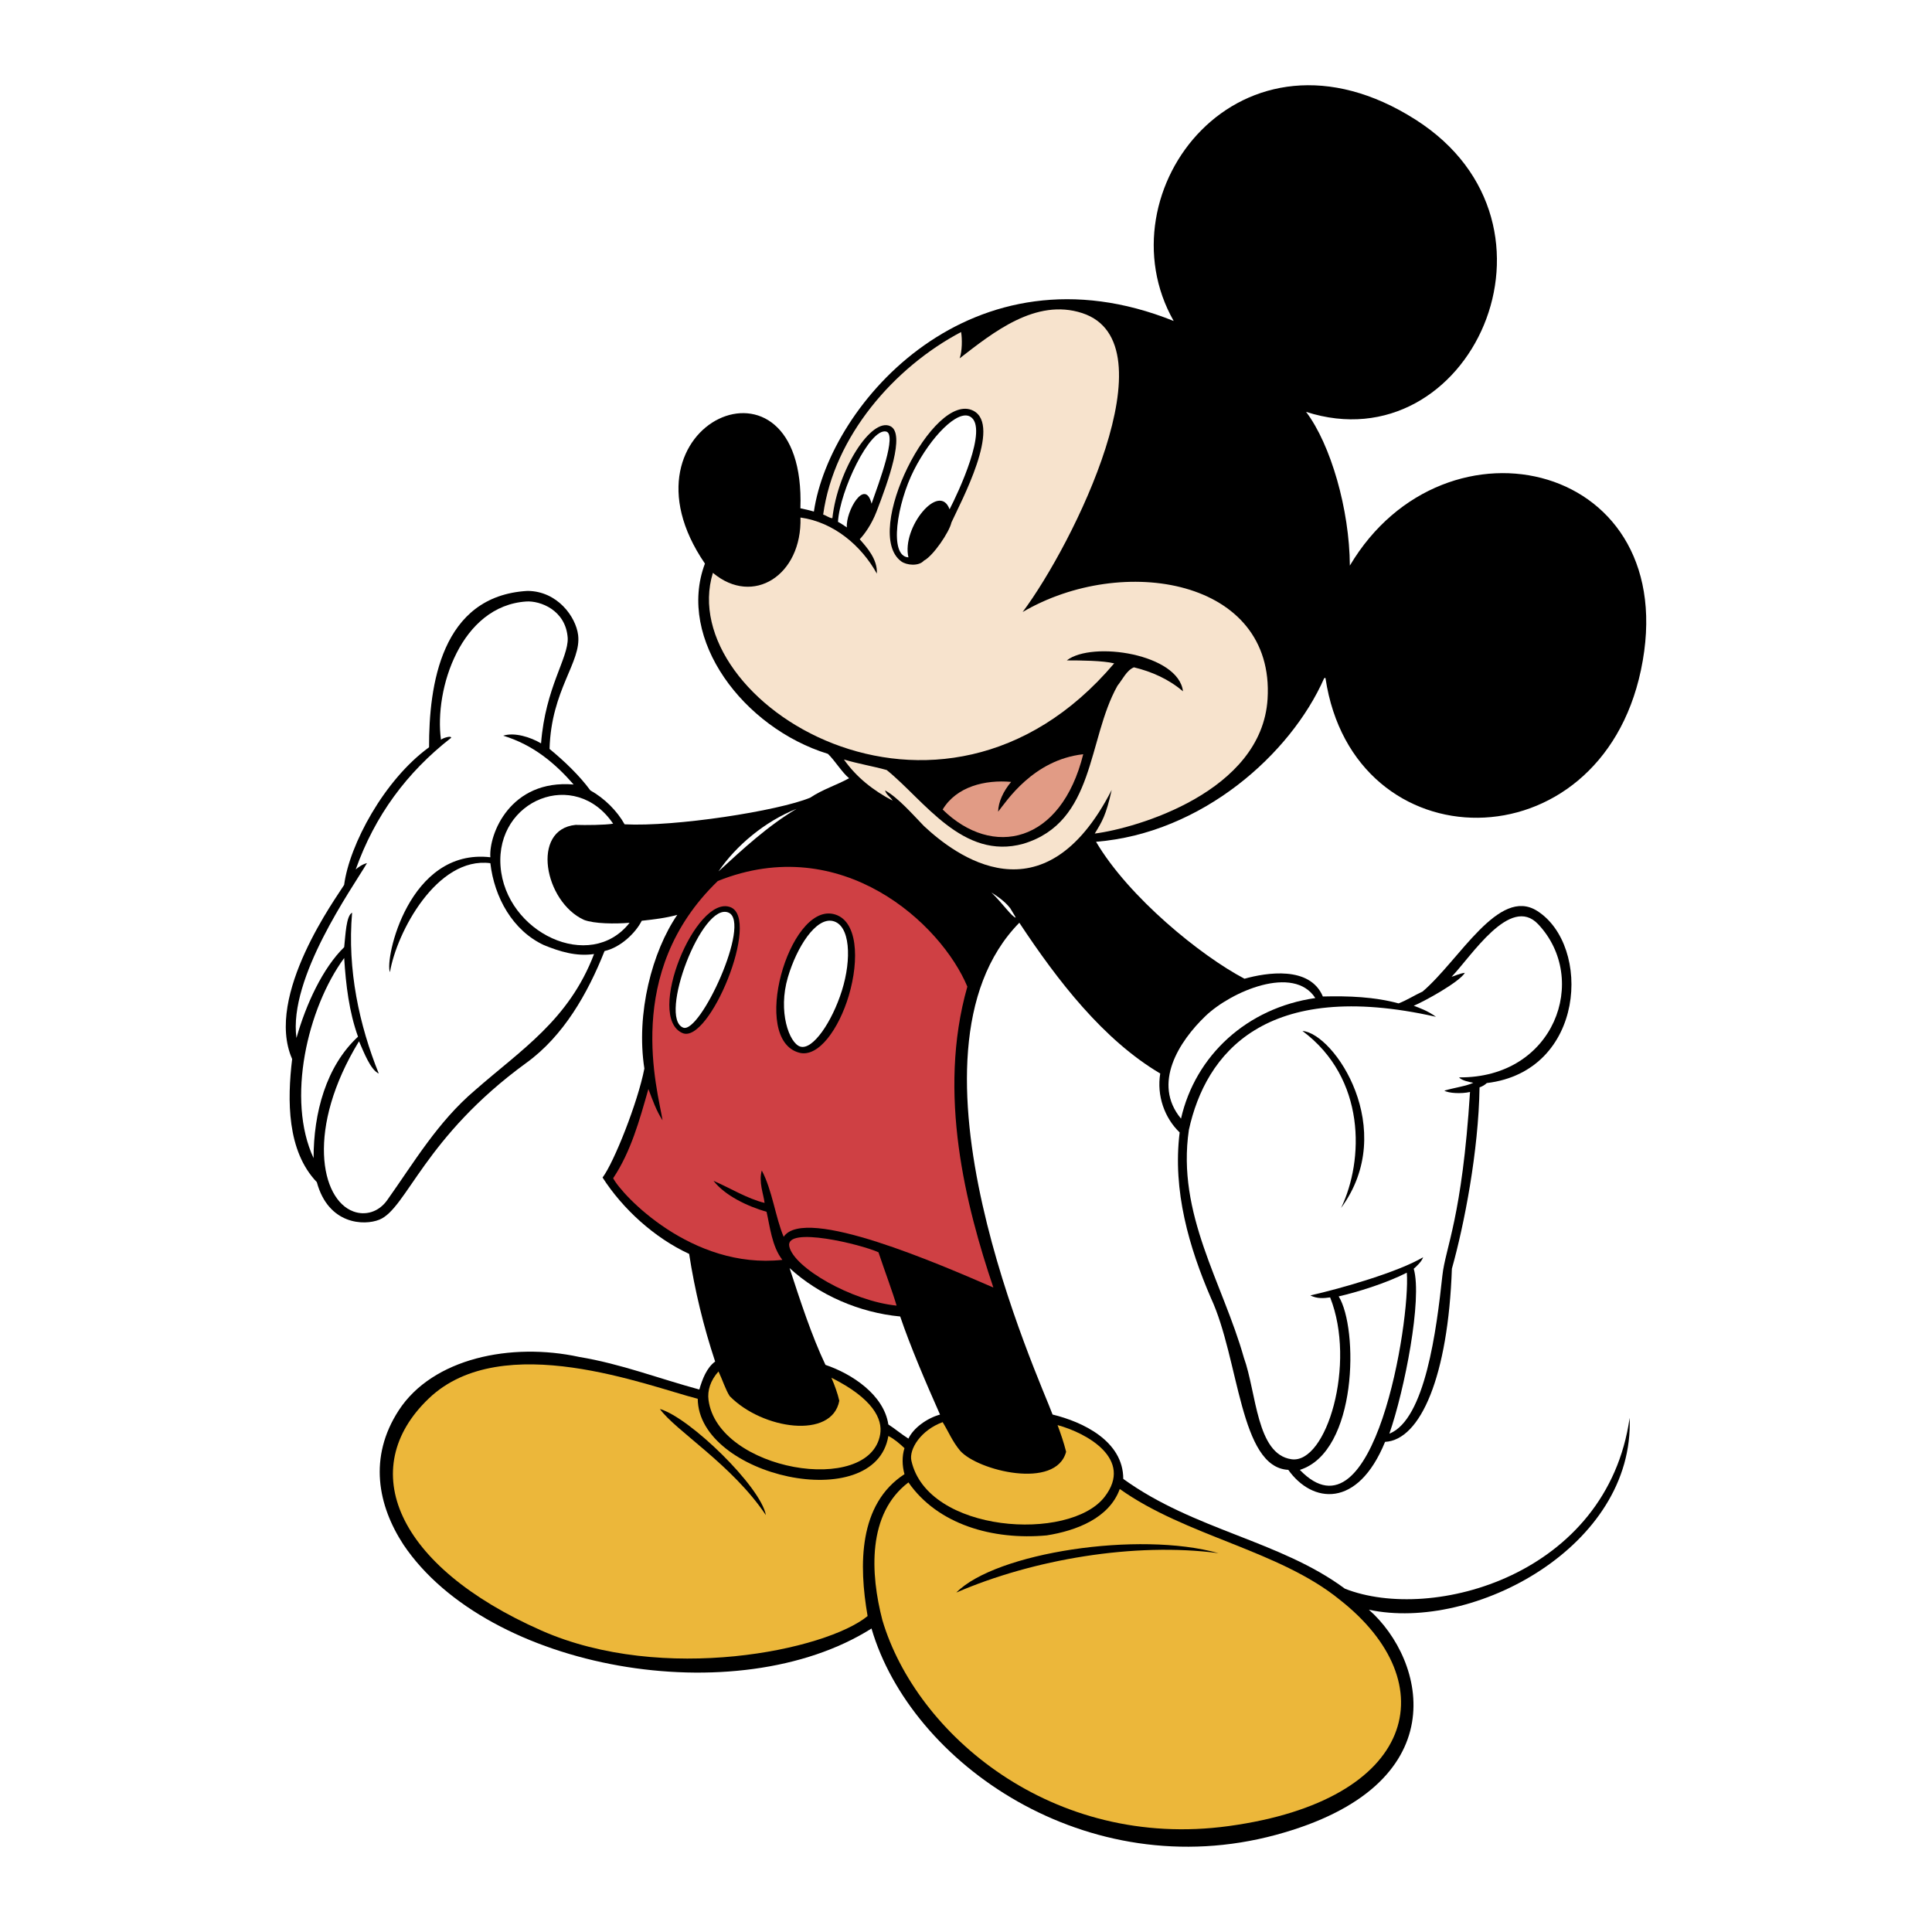
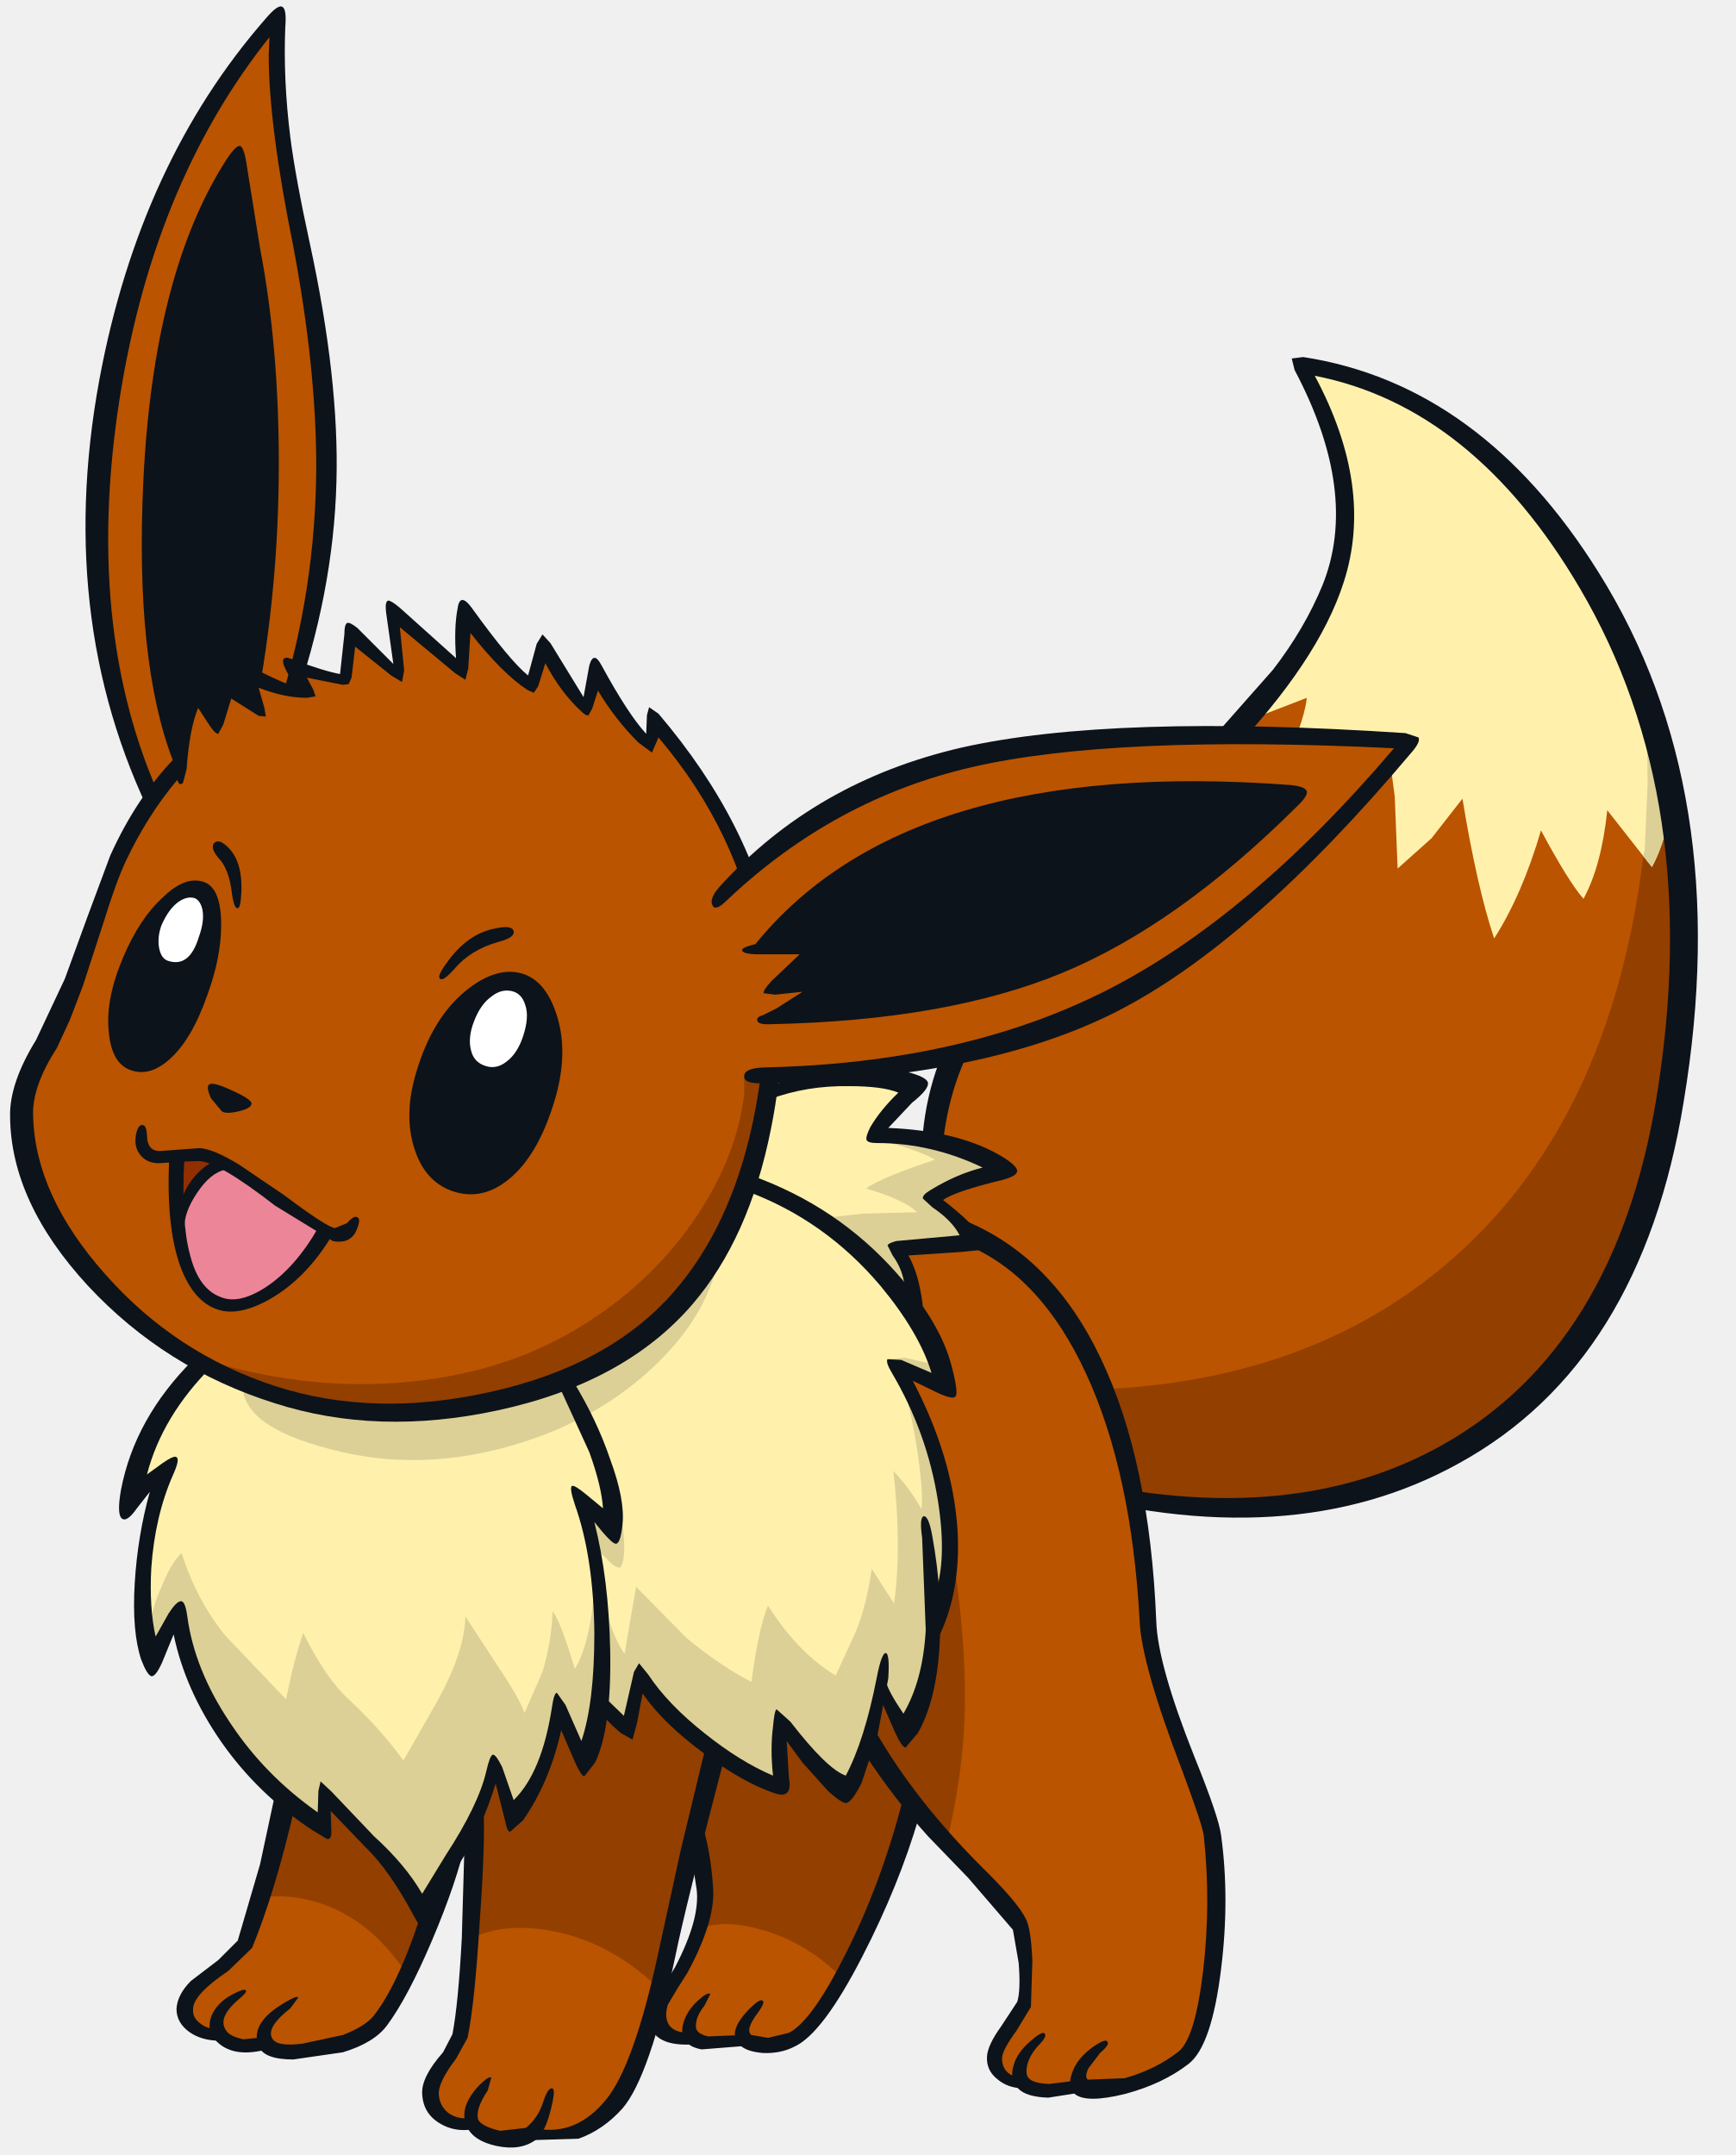
- <svg xmlns="http://www.w3.org/2000/svg" width="2500" height="2500" viewBox="0 0 192.756 192.756">
-   <g fill-rule="evenodd" clip-rule="evenodd">
-     <path fill="#fff" d="M0 0h192.756v192.756H0V0z" />
-     <path d="M141.24 11.943c16.451 10.487 5.357 34.404-10.932 29.149 2.451 3.24 4.334 9.721 4.367 15.338 9.514-16.028 33.43-10.297 29.039 10.439-4.148 19.594-28.689 19.393-31.469.792-.033-.098-.064.033-.131 0-3.328 7.565-12.174 15.469-22.762 16.323 3.264 5.54 10.461 11.38 14.812 13.664 2.168-.608 6.52-1.314 7.818 1.772 2.561-.065 5.156.032 7.553.689.854-.327 1.576-.805 2.398-1.183 3.693-3.146 7.582-10.479 11.428-8.046 5.438 3.44 4.842 15.997-5.023 17.177a1.914 1.914 0 0 1-.723.427c-.1 6.405-1.533 13.724-2.76 18.097-.375 10.696-3.115 17.09-6.666 17.275-2.742 6.7-7.275 6.142-9.656 2.792-4.861-.246-4.873-11.019-7.719-17.144-2.168-5.025-3.842-10.707-3.119-16.52-1.512-1.446-2.301-3.68-1.938-5.88-5.684-3.366-10.215-9.229-14.059-15.042-12.928 13.17 2.037 45.553 3.318 49.067 2.988.723 7.053 2.627 7.053 6.421 7.061 5.107 15.641 6.158 22.111 10.953 8.703 3.433 26.176-1.346 28.41-17.046.5 12.817-15.561 21.382-26.012 19.147 5.67 5.003 8.883 17.558-9.295 22.465-18.846 5.088-36.401-7.127-40.332-20.592-13.422 8.473-38.273 4.182-46.704-8.375-2.529-3.876-3.524-8.693-.459-13.4 3.382-5.192 11.199-6.799 17.998-5.32 4.171.689 7.981 2.167 11.987 3.251.296-1.019.723-2.167 1.577-2.791a66.327 66.327 0 0 1-2.595-10.74c-3.481-1.609-6.634-4.5-8.637-7.619 1.138-1.511 3.514-7.488 4.171-10.871-.854-5.518.788-11.692 3.284-15.338-1.128.317-2.364.46-3.547.591-.602 1.205-2.102 2.66-3.711 3.021-1.676 4.236-4.105 8.49-7.817 11.167-10.187 7.417-11.922 14.533-14.648 15.633-1.511.616-5.09.509-6.24-3.743-2.989-3.121-2.956-8.179-2.463-12.284-2.792-6.355 4.499-16.225 5.188-17.374.526-4.007 3.991-10.477 8.473-13.729-.016-6.108 1.167-15.107 9.821-15.601 2.98.017 4.82 2.575 5.05 4.398.341 2.719-2.685 5.455-2.85 11.367 1.478 1.216 2.989 2.661 4.072 4.139 1.413.788 2.677 2.053 3.417 3.383 5.008.263 15.321-1.33 18.523-2.66 1.215-.821 2.627-1.248 3.876-1.938-.679-.537-1.446-1.796-2.113-2.431-8.414-2.589-15.117-11.424-12.273-18.983-9.601-14.017 10.122-22.64 9.525-5.518.459.098.919.197 1.346.328 1.584-10.8 15.79-27.096 35.898-19.016-7.34-12.914 6.703-31.198 24.14-20.081zM78.777 126.518c1.051 3.219 2.2 6.755 3.58 9.656 2.628.886 5.824 2.978 6.273 5.944.624.394 1.313.985 2.004 1.412.492-1.051 1.839-2.036 3.152-2.397-1.413-3.186-2.978-6.843-3.974-9.787-4.083-.383-8.128-2.152-11.035-4.828z" />
-     <path d="M102.029 61.061c9.969-5.846 25.176-3.317 24.438 8.671-.574 9.278-13.105 12.907-17.244 13.433.723-1.183 1.121-1.791 1.691-4.352-6.814 13.318-15.683 6.454-18.737 3.596-1.084-1.116-2.595-2.857-3.875-3.547.131.46.525.624.755 1.019-1.938-1.019-3.596-2.315-4.86-4.106 1.412.427 2.857.657 4.269 1.051 3.745 3.021 7.586 9.032 13.63 7.357 7.193-2.168 6.371-10.379 9.393-15.765.525-.657.92-1.543 1.643-1.839 1.773.426 3.482 1.182 4.895 2.397-.428-3.728-9.049-5.058-11.594-3.088 1.396 0 3.596.018 4.729.296-17.456 20.592-43.977 3.76-40.035-9.032 4.006 3.367 8.9.247 8.736-5.518 3.317.459 6.076 2.803 7.619 5.594.088-1.434-1.018-2.638-1.708-3.426.474-.498 1.186-1.48 1.679-2.762 1.15-2.985 2.893-7.772 1.386-8.515-1.889-.931-5.261 4.325-5.792 9.174-.296 0-.591-.263-.919-.361 1.084-7.85 7.127-14.714 13.761-18.212.115.673.115 1.921-.148 2.628 3.316-2.562 7.591-6.034 12.234-4.516 9.06 2.964-.887 23.058-5.946 29.823z" fill="#f7e3cd" />
-     <path d="M97.094 40.972c2.898 1.456-1.239 9.12-2.168 11.152-.205.955-1.817 3.333-2.749 3.813-.514.581-1.728.464-2.261.072-3.941-2.902 3.228-17.019 7.178-15.037z" />
-     <path d="M94.739 50.814c-1.007-2.781-4.806 1.807-4.104 4.795-1.983-.109-1.144-5.378.554-8.717 1.677-3.3 4.354-6.072 5.62-5.318 1.845 1.1-1.216 7.598-2.07 9.24zM86.956 50.256c-.646-2.627-2.595.766-2.464 2.365-.295-.197-.646-.438-.887-.558.187-3.109 3.173-9.358 4.795-9.01 1.12.239-.69 5.068-1.444 7.203zM52.502 60.012c1.375-.093 3.95.84 4.139 3.645.074 2.011-2.223 4.915-2.66 10.509-1.051-.624-2.65-1.127-3.777-.767 3.021.92 5.189 2.77 7.028 4.872-6.338-.536-8.474 4.971-8.309 7.258-8.156-.941-10.565 10.203-10.018 11.463.658-3.941 4.675-11.562 10.018-10.872.394 3.416 2.233 6.733 5.354 8.178 1.543.625 3.186 1.15 4.992.888-2.518 6.591-7.291 9.558-11.889 13.597-3.711 3.152-6.076 7.193-8.736 10.937-.863 1.232-2.209 1.58-3.384 1.149-3.284-1.204-4.729-8.319.559-16.98.492 1.118 1.149 2.848 1.97 3.22-1.938-4.828-3.153-10.335-2.66-16.049-.591.295-.657 2.223-.789 3.437-2.124 2.069-3.81 5.683-4.762 9.065-.821-6 5.561-14.943 7.039-17.451-.482.121-.898.438-1.128.635 1.905-5.353 5.091-9.688 9.525-13.137 0-.263-.92.065-1.018.197-.689-5.081 1.992-13.356 8.506-13.794z" fill="#fff" />
-     <path d="M108.074 75.25c-2.217 8.917-9.049 10.395-14.025 5.518 1.38-2.299 4.238-2.989 6.832-2.758-.771.919-1.281 2.003-1.297 2.972.82-1.019 3.48-5.174 8.49-5.732z" fill="#e19b85" />
-     <path d="M61.173 82.18c-.812.136-2.755.153-3.745.119-4.483.447-3.116 7.661.826 9.474 1.019.396 3.108.414 4.561.293-3.941 5.014-12.384.978-12.877-5.646-.493-6.624 7.437-9.846 11.235-4.24zM71.684 86.941c1.741-2.562 4.63-4.992 7.783-6.24-2.824 1.676-5.321 3.974-7.783 6.24z" fill="#fff" />
-     <path d="M96.513 98.437c-3.038 10.658-.131 21.939 2.595 30.02-5.173-2.234-18.819-8.228-20.921-5.059-.821-1.938-1.133-4.647-2.184-6.618-.329 1.167.18 2.349.279 3.235-1.741-.427-3.416-1.479-5.09-2.2 1.133 1.461 3.35 2.528 5.288 3.087.328 1.412.525 3.448 1.576 4.795-9.048.985-16.011-6.47-16.881-8.145 1.773-2.66 2.627-5.78 3.515-8.9.426 1.116.788 2.167 1.412 3.12-.476-3.038-3.974-14.741 5.518-23.877 12.38-4.96 22.297 4.302 24.893 10.542z" fill="#cf4044" />
-     <path d="M100.791 90.617c.113.207.436.692.553.94-.395-.072-1.322-1.445-2.434-2.514.621.392 1.36.897 1.881 1.574z" fill="#fff" />
-     <path d="M68.087 103.067c-3.724-1.625 1.345-13.845 4.778-12.562 3.071 1.148-2.115 13.724-4.778 12.562z" />
-     <path d="M68.161 102.526c-2.518-.993 1.892-12.632 4.532-11.471 2.29 1.007-2.842 12.137-4.532 11.471z" fill="#fff" />
-     <path d="M84.684 99.333c-.983 3.301-3.018 6.205-4.938 5.697-4.928-1.305-1.041-14.795 3.375-13.844 2.477.535 2.629 4.571 1.563 8.147z" />
-     <path d="M153.459 92.205c5.158 5.46 1.658 15.373-7.891 15.285.264.316 1.043.471 1.424.536-.607.316-2.004.518-2.889.788.43.264 1.707.329 2.561.132-.799 12.602-2.453 15.502-2.758 18.326-.582 5.376-1.709 14.354-5.289 15.766 1.512-4.336 3.307-13.433 2.432-16.455.262-.229.787-.7.939-1.149-2.484 1.478-8.154 3.109-11.254 3.81.68.351 1.369.285 1.973.197 2.627 6.602-.352 16.641-3.855 16.148-3.502-.493-3.48-6.623-4.752-10.138-2.102-7.455-6.732-14.319-5.484-22.729 1.666-7.597 7.588-15.129 24.654-11.275-.832-.603-1.652-.887-2.221-1.105.984-.395 4.553-2.354 5.102-3.284-.592.076-1.029.328-1.326.395 1.97-2.037 5.847-8.196 8.634-5.248zM84 98.824c-.979 3.12-2.92 6.001-4.172 5.59-1.093-.357-2.229-3.493-1.222-6.907.901-3.057 2.799-5.973 4.457-5.622 1.782.376 1.917 3.819.937 6.939zM35.72 103.43c-3.196 2.955-4.434 7.619-4.434 12.118-2.726-5.846-.625-14.943 3.054-19.969.165 2.693.493 5.387 1.38 7.851z" fill="#fff" />
-     <path d="M131.229 99.575c-6.832.985-11.967 5.736-13.4 12.031-2.9-3.502-.186-7.719 2.441-10.235 2.572-2.465 8.802-5.145 10.959-1.796z" fill="#fff" />
-     <path d="M133.801 120.518c2.289-4.772 2.496-12.929-3.854-17.658 3.174.241 9.612 9.82 3.854 17.658z" />
-     <path d="M87.645 124.941c.591 1.772 1.478 4.149 1.806 5.32-4.448-.443-10.283-3.791-10.707-5.923-.403-2.031 7.193-.186 8.901.603z" fill="#cf4044" />
-     <path d="M129.684 146.65c5.77-1.817 5.857-14.111 3.877-17.309 1.773-.404 4.662-1.28 6.797-2.364.372 4.806-3.274 27.359-10.674 19.673z" fill="#fff" />
-     <path d="M69.614 139.556c.058 7.749 17.7 11.693 19.017 3.712.591.295 1.116.756 1.609 1.216-.263.82-.23 1.773 0 2.594-4.599 2.989-4.565 9.064-3.679 14.155-4.138 3.405-20.396 6.81-32.547 1.445-14.532-6.415-18.568-16.147-11.233-23.154 7.335-7.007 21.907-1.215 26.833.032z" fill="#ecb73a" />
-     <path d="M72.802 139.291c3.275 3.343 10.212 4.33 10.935.463-.165-.723-.46-1.544-.789-2.299 4.157 2.082 5.123 4.126 4.868 5.641-1.04 6.186-16.196 3.642-17.127-3.421-.122-.928.181-1.937.995-2.844.385.794.699 1.815 1.118 2.46z" fill="#ecb73a" />
-     <path d="M76.413 151.166c-3.366-5.032-9.041-8.44-10.575-10.592 2.996.871 10.074 7.768 10.575 10.592z" />
-     <path d="M95.79 144.737c1.75 1.993 9.566 3.925 10.576.106-.23-.919-.525-1.773-.854-2.66 2.898.78 7.615 3.384 4.695 7.159-3.488 4.517-17.676 3.613-19.278-3.611-.253-1.141.937-3.047 3.12-3.843.587.953.955 1.905 1.741 2.849z" fill="#ecb73a" />
-     <path d="M104.428 153.186c2.924-.46 6.24-1.707 7.291-4.631 6.578 4.692 15.867 6.119 21.906 11.017 10.705 8.37 7.717 20.051-11.035 22.615-17.621 2.41-31.179-9.185-34.55-20.527-1.216-4.663-1.522-10.63 2.595-13.761 2.922 4.204 8.406 5.78 13.793 5.287z" fill="#ecb73a" />
-     <path d="M121.572 154.96c-8.383-1.117-18.549.628-26.16 3.929 3.93-3.991 18.221-6.163 26.16-3.929z" />
+ <svg xmlns="http://www.w3.org/2000/svg" version="1.1" width="120px" height="149px" viewBox="-0.7 -0.15 120.45 149.0">
+   <g>
+     <path fill="#ba5400" d="M107.15 36.45 Q112.8 43.65 114.45 51.15 118.7 71.0 111.95 86.8 108.9 93.95 103.7 98.15 99.7 101.4 93.65 103.35 90.15 104.5 84.1 104.2 78.5 103.95 74.5 102.8 71.3 101.9 68.7 98.65 66.2 95.45 65.0 91.1 63.95 87.15 64.0 82.2 64.05 78.1 64.7 75.4 65.4 72.45 67.3 69.55 69.05 66.95 72.25 63.75 L77.5 58.2 81.85 53.55 87.3 47.8 Q90.7 43.75 91.5 41.0 92.5 37.55 92.65 35.3 92.8 32.7 92.0 30.4 L90.75 27.05 89.6 25.15 Q94.7 25.75 99.4 28.85 103.05 31.25 107.15 36.45" />
+     <path fill="#ba5400" d="M21.65 37.35 Q20.85 45.0 18.85 49.8 17.1 53.1 14.85 55.9 12.15 59.2 11.4 58.05 9.35 55.05 7.6 49.15 5.7 42.5 5.85 37.05 6.05 30.9 7.3 24.45 8.65 17.55 10.7 13.05 14.4 4.85 18.4 1.0 18.3 5.85 18.85 9.1 L21.25 22.1 Q22.45 29.1 21.65 37.35" />
+     <path fill="#0d131a" d="M16.65 48.55 Q16.4 50.45 14.35 52.25 12.35 54.05 11.9 52.8 10.8 49.75 10.05 44.35 9.35 38.95 9.55 35.45 10.55 18.15 15.7 10.95 L16.3 14.35 Q16.6 16.3 16.85 17.1 L17.7 23.3 Q18.2 28.75 18.05 32.05 L17.45 41.15 16.65 48.55" />
+     <path fill="#ba5400" d="M89.5 47.45 L90.55 47.15 Q90.8 47.25 90.55 48.15 89.85 51.1 88.45 53.55 91.7 52.45 94.85 50.4 96.05 49.65 96.2 50.8 96.85 55.95 96.7 59.0 98.75 57.25 100.4 54.7 L100.95 54.1 Q101.2 54.05 101.35 54.9 L102.1 59.35 Q102.65 62.2 103.1 63.5 104.35 61.45 105.7 56.95 L106.2 56.15 106.8 56.85 109.1 61.05 Q109.75 59.6 110.15 55.65 110.25 54.8 110.45 54.7 L111.2 55.25 113.75 58.85 Q114.1 58.15 114.25 56.45 L114.3 53.6 Q114.25 52.9 114.9 54.5 115.45 55.95 115.3 56.85 115.15 58.4 114.6 59.35 L113.9 60.3 113.0 59.35 111.2 57.05 Q110.8 60.05 110.1 61.6 L109.4 62.65 Q109.2 62.7 108.6 62.05 107.85 61.2 106.45 58.75 105.25 62.6 104.0 64.7 103.2 66.1 102.8 65.9 102.4 65.7 102.0 64.05 L100.45 56.8 Q99.3 58.35 97.05 59.95 96.2 60.55 95.95 60.4 95.7 60.25 95.7 59.25 95.7 56.2 95.15 51.5 L90.9 53.8 87.8 55.05 Q86.95 55.25 86.8 55.05 86.65 54.8 87.0 54.0 L89.35 48.75 Q86.25 50.75 84.65 51.05 L85.25 50.05 Q86.0 49.0 86.25 48.9 L89.5 47.45" />
+     <path fill="#fff1ac" d="M87.15 49.1 L85.9 49.4 Q88.05 47.2 89.7 44.45 91.45 41.6 92.0 39.25 93.2 34.05 91.65 29.75 90.3 26.0 89.5 24.9 91.55 24.9 94.75 26.25 98.2 27.7 101.15 30.1 107.0 34.75 110.65 41.85 113.45 47.4 115.35 55.35 114.9 58.05 113.95 59.75 L110.85 55.8 Q110.45 59.65 109.2 61.95 108.15 60.75 106.25 57.2 104.95 61.65 103.0 64.7 101.8 61.1 100.8 55.0 L98.65 57.75 96.3 59.85 96.1 54.85 95.55 50.7 91.3 53.0 87.45 54.65 88.9 51.55 Q89.85 49.35 90.0 48.0 L87.15 49.1" />
+     <path fill="#933f00" d="M115.2 56.1 Q117.1 68.7 114.65 78.7 112.1 89.25 107.1 95.1 100.6 102.7 89.15 104.05 L78.85 103.75 Q74.05 103.0 71.8 101.8 70.9 101.35 69.45 98.55 L68.2 95.85 Q87.7 97.35 99.5 87.45 111.05 77.8 113.35 59.0 L113.95 59.75 Q114.7 58.4 115.2 56.1" />
+     <path fill="#dcd096" d="M115.2 56.1 Q114.7 58.4 113.95 59.75 L113.35 59.0 113.45 58.5 113.65 54.0 113.6 49.1 114.45 51.85 115.2 56.05 115.2 56.1" />
+     <path fill="#0d131a" d="M89.15 25.25 L88.95 24.45 89.75 24.35 Q102.1 26.25 110.25 39.3 119.75 54.45 116.15 76.05 113.2 94.15 100.6 101.1 88.85 107.65 72.1 102.9 70.55 102.45 70.65 101.95 L72.25 101.85 Q88.45 106.05 99.5 99.8 111.4 93.05 114.25 75.85 117.65 55.2 108.95 40.4 101.55 27.8 90.55 25.65 94.7 33.4 92.55 40.0 90.8 45.45 84.55 52.0 L76.95 59.8 Q70.35 66.7 68.05 69.95 65.3 73.85 64.75 78.85 64.2 83.9 66.05 89.1 66.65 90.8 66.2 90.9 65.75 91.05 65.0 89.1 62.85 83.45 63.35 78.2 63.85 73.1 66.75 69.0 69.05 65.75 75.3 59.2 L83.1 51.2 87.65 46.05 Q89.85 43.2 91.1 40.15 93.65 33.75 89.15 25.25" />
+     <path fill="#0d131a" d="M17.75 0.85 Q18.6 -0.15 18.9 0.05 19.2 0.2 19.1 1.45 18.95 5.1 19.45 9.1 19.8 11.85 20.8 16.45 22.85 25.9 22.65 33.0 22.45 40.75 19.6 48.8 19.15 50.1 18.7 50.0 18.3 49.85 18.7 48.5 21.2 40.55 21.25 32.0 21.25 25.1 19.65 16.65 17.95 8.25 17.95 3.4 L18.0 2.15 Q9.7 12.55 7.45 28.25 5.1 44.85 11.35 56.85 11.9 57.9 11.4 58.2 10.95 58.45 10.4 57.4 3.0 43.25 6.2 25.9 9.0 10.85 17.75 0.85" />
+     <path fill="#0d131a" d="M14.95 10.75 Q15.65 9.65 15.95 9.7 16.25 9.75 16.45 11.2 L17.35 16.8 Q18.65 23.6 18.65 31.7 18.65 40.5 17.05 48.75 L16.3 48.95 15.95 48.7 Q17.55 40.75 17.55 32.0 17.6 23.8 16.25 17.0 L15.45 12.0 Q11.1 18.8 10.4 32.7 9.75 45.45 12.25 51.75 12.45 52.25 12.0 52.6 11.55 52.95 11.3 52.35 8.65 45.45 9.25 32.9 9.95 18.6 14.95 10.75" />
+     <path fill="#fff1ac" d="M16.35 91.4 Q22.4 87.4 33.6 82.85 L51.45 76.15 Q57.0 73.2 62.8 74.85 L61.6 76.25 Q60.65 77.5 60.25 78.5 62.4 78.25 65.45 79.2 68.0 80.0 69.15 80.8 66.7 81.05 64.05 82.8 L65.35 84.0 66.85 85.9 Q66.05 85.75 64.4 85.9 L61.75 86.4 Q62.35 87.35 62.6 90.55 L63.7 92.75 65.1 95.9 63.45 95.15 Q62.45 94.7 61.7 94.6 62.3 95.45 63.4 98.65 64.6 102.1 65.0 104.35 65.35 106.65 65.0 109.15 64.7 111.4 64.05 112.1 64.25 116.7 62.15 119.9 L60.35 116.75 59.35 120.3 Q58.4 123.3 57.85 124.1 L55.95 122.1 53.55 119.35 Q53.15 120.9 53.5 123.35 50.95 122.9 47.9 120.4 45.65 118.6 43.75 116.25 L43.3 117.6 42.8 119.55 40.95 117.9 40.7 119.2 39.85 121.95 Q39.6 120.95 38.15 118.5 37.6 122.25 34.95 125.8 34.95 124.6 33.65 122.3 32.65 125.0 28.85 132.4 28.25 130.85 24.95 127.35 L21.8 124.15 21.9 126.55 Q18.5 124.65 15.4 120.45 12.05 115.9 11.65 111.85 L10.9 112.8 Q10.05 114.0 9.65 115.1 8.75 112.85 9.4 108.0 9.85 104.45 10.65 101.95 L9.7 102.35 Q8.85 102.65 8.35 103.15 8.5 100.25 11.6 96.25 14.05 93.05 16.35 91.4" />
+     <path fill="#ba5400" d="M17.75 129.65 L19.0 124.55 21.85 126.45 21.95 124.3 Q22.9 124.9 25.25 127.65 27.65 130.4 28.15 131.5 28.65 132.6 29.4 131.9 29.0 133.65 26.9 138.0 26.25 139.4 25.4 140.15 24.55 140.95 23.0 141.5 19.85 142.7 17.85 141.5 L15.45 141.55 Q14.65 141.25 14.5 140.6 L12.9 140.4 Q12.5 140.15 12.25 139.45 11.75 138.25 13.1 137.15 L16.35 134.4 Q16.65 134.0 17.75 129.65" />
+     <path fill="#ba5400" d="M40.95 117.9 L42.9 119.45 Q43.1 117.85 43.85 116.35 L46.4 118.95 49.0 121.2 47.15 128.8 44.65 138.95 Q42.8 145.6 40.5 147.05 39.5 147.75 38.4 147.85 L36.45 147.7 Q35.1 148.35 33.85 148.05 32.8 147.8 32.25 147.05 28.85 147.05 29.15 144.35 29.2 144.0 30.15 142.6 L31.3 140.85 31.8 136.4 32.35 125.95 Q32.95 124.0 33.65 122.3 L35.0 125.7 Q36.05 124.6 37.2 121.5 L38.2 118.6 38.9 119.75 39.85 121.95 40.95 117.9" />
+     <path fill="#ba5400" d="M61.75 94.6 L65.0 95.9 Q64.45 93.4 62.6 90.5 62.7 88.5 61.65 86.3 62.25 86.0 64.2 85.85 L67.3 85.75 Q70.05 87.2 71.7 89.0 73.45 90.9 75.2 94.3 76.2 96.25 76.9 98.9 L78.15 104.2 78.75 109.35 Q79.05 113.15 79.4 114.85 80.1 118.2 83.25 125.9 L83.65 128.05 83.7 132.2 Q83.65 137.85 82.3 141.25 81.85 142.4 80.4 143.2 L77.95 144.25 74.6 144.45 70.4 144.25 Q69.45 144.1 68.85 143.5 L68.25 142.4 Q68.15 141.65 70.05 139.4 70.55 138.75 70.55 136.1 L70.4 134.15 Q70.1 132.85 69.3 132.1 L62.7 124.75 61.45 128.55 59.0 134.55 Q57.8 137.05 56.3 139.05 55.0 140.75 54.3 141.15 L50.95 141.25 Q49.1 141.85 47.55 141.2 L45.7 140.85 Q44.95 140.45 44.8 139.95 44.7 139.5 45.15 138.45 45.6 137.4 46.35 136.45 47.5 135.05 48.2 131.95 48.4 131.2 48.1 129.55 L47.35 126.75 48.0 124.55 48.9 121.25 Q52.35 123.35 53.5 123.7 L53.5 119.1 Q54.15 120.35 58.1 123.85 59.3 122.2 60.35 116.75 L62.25 119.95 Q62.85 119.05 63.45 116.45 64.05 113.85 64.1 111.75 65.05 110.5 65.1 107.3 65.15 104.6 64.65 102.25 63.95 99.05 61.75 94.6" />
+     <path fill="#ba5400" d="M42.3 48.6 Q43.85 51.15 44.3 51.35 L44.6 49.7 46.9 52.3 Q49.5 55.6 50.8 59.2 54.3 68.8 52.45 77.0 50.0 88.2 43.35 92.6 39.0 95.5 33.7 96.8 L21.35 97.2 Q15.25 96.15 9.8 91.75 5.2 88.1 2.8 83.75 -0.7 77.3 1.7 73.7 L4.0 69.65 Q5.05 67.3 6.25 62.55 6.85 60.05 8.4 57.3 9.85 54.6 11.85 52.45 12.2 47.95 12.85 47.4 L14.45 49.95 15.15 47.25 17.15 48.75 16.6 46.45 Q18.65 47.6 20.6 47.6 L19.75 46.05 23.1 46.8 23.75 43.8 25.6 45.15 27.05 46.5 26.7 42.3 31.3 46.0 31.75 42.4 33.55 44.55 36.1 47.05 37.1 44.5 38.25 46.45 40.1 48.7 40.55 46.9 40.85 46.15 42.3 48.6" />
+     <path fill="#933f00" d="M65.45 107.7 Q66.5 114.3 66.2 119.75 65.95 123.55 65.0 127.45 L61.75 123.6 Q60.0 121.35 59.6 120.4 L60.5 116.9 Q61.95 119.15 62.2 119.9 64.35 116.5 64.05 112.0 L65.45 107.7" />
+     <path fill="#933f00" d="M48.85 120.9 Q51.85 122.85 53.45 123.45 53.2 122.05 53.35 118.7 53.75 119.75 55.55 121.55 L58.15 123.75 Q58.9 123.35 59.5 120.3 L60.7 121.9 62.7 124.85 Q61.45 129.2 57.75 136.85 55.25 134.35 52.15 133.5 49.4 132.7 47.75 133.5 48.15 132.75 48.1 130.65 48.1 128.5 47.7 126.55 L48.2 124.35 48.85 120.9" />
+     <path fill="#933f00" d="M40.6 119.4 L40.7 117.7 43.05 119.65 Q43.05 118.7 43.8 115.8 44.1 116.65 48.95 121.15 L47.05 128.9 45.15 137.7 Q41.8 134.4 37.7 133.6 34.3 132.95 32.0 134.1 L32.25 126.3 Q32.6 125.9 33.55 121.85 L35.0 125.5 Q36.35 124.4 37.4 121.2 L38.15 118.25 38.8 119.55 40.1 121.8 Q40.45 121.2 40.6 119.4" />
+     <path fill="#933f00" d="M17.35 131.25 Q18.2 129.2 19.0 124.25 L21.9 126.35 Q21.7 125.45 21.8 123.85 L24.0 126.3 26.5 128.95 27.7 130.8 29.05 132.85 Q28.4 135.0 27.55 136.6 25.25 133.1 22.05 131.85 19.75 130.95 17.35 131.25" />
+     <path fill="#dcd096" d="M40.75 107.1 Q40.35 106.65 40.2 105.75 L39.75 103.85 41.55 105.15 41.7 103.95 Q41.7 102.75 41.85 102.7 42.5 104.5 42.6 106.3 42.7 107.75 42.4 108.3 42.3 108.5 41.75 108.1 L40.75 107.1" />
+     <path fill="#dcd096" d="M41.2 114.8 Q41.15 119.3 40.1 121.7 L38.05 118.2 36.95 122.4 Q36.15 124.9 34.8 125.95 L33.65 122.5 32.6 125.05 31.15 128.0 Q29.2 130.9 28.8 131.85 L24.9 127.45 21.85 124.05 21.85 125.75 21.85 126.5 Q20.35 125.5 18.2 123.5 15.95 121.45 15.1 120.25 13.95 118.7 12.85 115.65 11.9 113.1 11.65 111.6 L10.6 113.3 Q9.95 114.35 9.85 114.9 9.65 114.3 9.75 112.25 9.85 111.15 10.55 109.6 11.2 108.0 11.9 107.35 13.0 110.75 15.0 113.15 L19.15 117.5 Q19.75 114.55 20.35 112.9 21.9 116.05 23.55 117.55 25.7 119.55 27.3 121.75 L29.7 117.55 Q31.55 114.15 31.6 111.75 L33.75 115.05 Q35.4 117.5 35.7 118.45 L36.95 115.6 Q37.6 113.4 37.65 111.4 38.2 112.05 39.2 115.4 40.5 113.2 40.65 108.0 41.25 111.05 41.2 114.8" />
+     <path fill="#dcd096" d="M56.45 84.1 L59.15 83.8 62.95 83.7 Q62.1 82.85 59.4 82.05 60.45 81.3 64.2 80.05 62.75 79.25 60.2 78.7 L65.2 79.1 Q67.9 79.85 68.8 80.8 67.85 80.95 65.8 81.85 L64.0 82.7 65.25 83.95 Q66.6 85.3 66.95 85.95 L64.85 85.85 61.65 86.2 Q62.25 86.6 62.75 90.8 60.45 86.3 56.45 84.1" />
+     <path fill="#dcd096" d="M61.35 110.85 Q61.9 106.95 61.3 101.65 62.4 102.8 63.25 104.3 63.4 103.35 63.0 100.5 62.55 97.5 61.95 95.6 63.35 97.75 64.15 100.25 L65.1 104.7 Q65.45 106.7 65.15 108.6 64.9 110.5 64.1 111.75 64.3 113.95 63.7 116.3 63.1 118.4 62.2 119.55 L61.0 117.9 60.3 117.1 Q59.55 122.6 58.15 123.8 55.1 121.7 53.45 119.25 53.3 123.15 53.45 123.75 51.4 122.85 48.3 120.55 44.8 118.0 43.7 116.25 43.05 117.7 43.05 119.4 L41.95 118.9 40.85 118.1 Q41.3 114.15 41.05 110.2 L41.65 112.25 Q42.1 113.6 42.65 114.35 L43.0 112.25 43.45 109.7 46.95 113.25 Q49.25 115.15 51.45 116.3 51.95 112.55 52.6 111.0 54.7 114.3 57.3 115.85 L58.7 112.8 Q59.45 110.95 59.8 108.45 L61.35 110.85" />
+     <path fill="#dcd096" d="M60.85 93.9 L62.1 93.8 64.35 94.3 Q65.15 95.65 64.9 95.9 L62.8 95.05 Q60.75 94.2 60.85 93.9" />
+     <path fill="#933f00" d="M33.7 96.8 L21.35 97.2 Q16.65 96.35 12.15 93.5 20.15 96.25 27.85 95.45 34.8 94.75 40.05 91.35 44.75 88.35 47.7 83.9 50.45 79.75 50.95 75.5 L50.95 74.65 50.95 74.25 52.9 74.3 52.45 77.0 Q50.0 88.2 43.35 92.6 39.0 95.5 33.7 96.8" />
+     <path fill="#dcd096" d="M16.15 95.6 Q20.85 98.05 28.2 97.5 34.8 97.05 40.0 94.6 43.2 93.1 45.4 91.0 47.6 88.95 49.3 85.9 48.9 90.25 45.0 94.1 41.55 97.5 36.65 99.3 29.15 102.0 22.25 100.15 16.0 98.55 16.15 95.6" />
+     <path fill="#0d131a" d="M12.7 93.95 L13.75 93.8 Q14.4 94.05 14.0 94.4 10.55 97.85 9.5 101.9 L10.6 101.1 Q11.4 100.55 11.55 100.7 11.8 100.85 11.3 101.95 10.05 104.8 9.8 108.4 9.65 111.15 10.1 113.15 L11.0 111.55 Q11.55 110.7 11.85 110.7 12.15 110.65 12.3 111.75 12.8 115.45 15.25 119.1 17.65 122.75 21.35 125.35 L21.4 123.85 21.55 123.2 22.3 123.9 25.25 127.0 Q27.45 129.0 28.6 131.0 L30.25 128.3 Q32.5 124.85 33.05 122.5 33.3 121.4 33.5 121.35 33.7 121.3 34.15 122.2 L34.95 124.5 Q36.9 122.6 37.6 118.1 37.75 117.05 37.95 117.05 L38.55 117.9 39.65 120.4 Q40.55 117.75 40.55 112.95 40.5 107.65 39.2 104.0 38.8 102.8 39.0 102.7 39.15 102.6 40.0 103.3 L41.15 104.25 Q41.05 102.7 40.2 100.35 L38.05 95.65 Q37.75 95.15 38.25 94.95 38.7 94.8 39.0 95.3 40.7 98.05 41.65 100.85 42.7 103.7 42.5 105.4 42.35 106.8 42.0 106.7 41.7 106.65 40.55 105.2 41.55 109.15 41.65 114.1 41.75 119.5 40.6 121.9 L39.85 122.85 Q39.65 122.85 39.2 121.85 L38.25 119.65 Q37.45 123.25 35.6 125.9 L34.7 126.7 Q34.5 126.7 34.35 125.9 L33.7 123.35 Q32.75 126.45 31.25 128.8 L30.25 130.7 29.35 132.6 Q28.95 133.5 28.65 133.4 28.45 133.35 28.0 132.5 26.35 129.4 24.7 127.8 L22.25 125.25 22.3 126.7 Q22.3 127.25 22.0 127.2 L21.0 126.6 Q17.2 124.1 14.65 120.45 12.15 116.85 11.35 113.0 L10.55 114.95 Q10.1 115.95 9.8 115.9 9.5 115.8 9.1 114.75 8.45 112.8 8.65 109.45 8.85 106.15 9.7 103.1 L8.8 104.25 Q8.1 105.25 7.75 104.95 7.4 104.65 7.7 102.95 8.65 98.0 12.7 93.95" />
+     <path fill="#0d131a" d="M51.15 82.25 Q50.8 82.1 50.95 81.55 51.1 81.05 51.45 81.15 57.45 83.3 61.55 87.95 64.6 91.4 65.35 94.4 65.85 96.3 65.6 96.5 65.35 96.75 63.9 96.0 L62.65 95.4 Q65.4 100.65 65.75 105.65 66.05 110.35 64.15 113.75 64.0 114.0 64.15 110.35 65.05 107.9 64.4 103.75 63.65 99.0 61.2 94.85 60.75 94.1 60.9 93.9 L61.85 93.95 63.95 94.85 Q63.1 92.05 60.4 88.8 56.55 84.25 51.15 82.25" />
+     <path fill="#0d131a" d="M63.4 104.8 Q63.75 104.75 64.0 106.15 64.75 110.25 64.5 113.95 64.25 117.65 63.0 119.85 L62.15 120.85 Q61.9 120.85 61.4 119.75 L60.35 117.35 Q60.25 117.2 60.5 116.6 60.7 116.0 60.8 116.3 60.95 116.95 62.0 118.5 63.35 116.2 63.55 112.7 L63.3 106.3 Q63.1 104.9 63.4 104.8" />
+     <path fill="#0d131a" d="M60.8 114.3 Q61.05 114.4 60.95 116.05 L60.2 120.0 59.1 123.3 Q58.45 124.6 58.05 124.7 57.75 124.75 56.8 123.9 L55.0 121.9 53.9 120.4 54.05 122.9 Q54.35 124.5 53.0 124.0 50.8 123.25 48.15 121.25 45.3 119.15 43.9 117.1 L43.5 119.2 43.2 120.3 42.4 119.85 Q41.35 119.0 40.65 117.95 40.55 117.8 40.75 117.4 40.95 117.05 41.1 117.2 L42.6 118.65 43.3 115.6 43.65 115.0 44.3 115.8 Q45.65 117.85 48.25 119.9 50.7 121.85 52.95 122.8 52.75 120.95 52.95 119.4 53.05 118.25 53.2 118.2 L54.15 119.05 Q56.7 122.35 58.0 122.8 59.3 120.35 60.15 116.0 60.5 114.2 60.8 114.3" />
+     <path fill="#0d131a" d="M52.5 75.5 L52.7 74.95 Q55.3 74.0 58.0 73.75 L62.2 73.95 Q63.6 74.3 63.7 74.7 63.8 75.15 62.6 76.1 L60.95 77.85 Q65.95 78.05 68.95 79.9 69.9 80.5 69.9 80.85 69.85 81.2 68.9 81.45 65.6 82.25 64.75 82.85 66.75 84.4 67.35 85.35 67.8 86.1 67.55 86.3 L66.1 86.45 62.35 86.7 Q62.95 87.8 63.2 89.25 63.5 90.75 63.25 91.6 63.2 91.9 62.05 89.9 62.3 88.15 61.25 86.7 L60.9 86.0 Q60.95 85.85 61.5 85.7 L65.9 85.3 Q65.4 84.3 64.0 83.35 L63.35 82.75 Q63.3 82.5 63.9 82.15 65.7 81.05 67.5 80.6 63.95 78.9 60.2 78.9 59.55 78.9 59.45 78.7 59.35 78.5 59.7 77.8 60.4 76.6 61.65 75.4 60.55 74.95 58.25 74.95 55.3 74.9 52.75 75.85 52.5 75.95 52.5 75.5" />
+     <path fill="#0d131a" d="M18.4 124.05 Q18.45 123.85 19.1 124.35 L19.75 125.0 Q18.4 130.85 16.8 134.75 L15.15 136.35 Q12.7 138.0 12.7 139.0 12.65 139.6 13.2 140.0 13.75 140.45 14.55 140.35 14.8 140.35 14.8 140.8 14.85 141.2 14.6 141.2 13.3 141.2 12.45 140.6 11.55 139.95 11.55 139.0 11.6 138.0 12.55 137.05 L14.45 135.6 15.8 134.25 17.35 128.95 18.4 124.05" />
+     <path fill="#0d131a" d="M15.4 138.0 Q16.25 137.55 16.35 137.7 16.5 137.8 15.9 138.3 14.35 139.6 15.0 140.5 15.25 140.9 16.2 141.1 L17.65 140.95 Q17.85 140.85 18.05 141.3 18.2 141.7 18.0 141.75 15.4 142.5 14.2 141.1 13.65 140.45 13.95 139.55 14.3 138.6 15.4 138.0" />
+     <path fill="#0d131a" d="M19.45 138.95 Q17.85 140.2 18.15 140.95 18.4 141.65 20.3 141.4 L23.1 140.8 Q24.65 140.2 25.25 139.45 27.15 137.0 28.85 131.35 L31.7 127.1 Q31.0 130.2 29.3 134.2 27.6 138.2 26.15 140.15 25.25 141.35 23.1 142.0 L19.65 142.5 Q17.65 142.5 17.25 141.6 16.6 139.95 19.15 138.5 19.9 138.05 20.0 138.2 L19.45 138.95" />
+     <path fill="#0d131a" d="M31.55 127.15 Q31.5 127.0 32.15 125.9 32.8 124.8 32.85 125.0 33.0 127.2 32.6 132.85 32.25 138.6 31.75 141.0 L30.95 142.45 Q29.8 143.95 29.75 144.8 29.75 145.65 30.4 146.2 31.1 146.7 31.95 146.55 32.2 146.5 32.25 146.9 32.35 147.3 32.1 147.35 30.85 147.55 29.85 146.95 28.65 146.25 28.6 144.85 28.55 143.7 30.05 142.0 L30.7 140.75 Q31.1 138.7 31.35 134.1 L31.55 127.15" />
+     <path fill="#0d131a" d="M32.55 144.3 Q33.2 143.65 33.4 143.75 L33.15 144.65 Q32.25 146.0 32.5 146.7 32.75 147.15 34.0 147.45 L35.8 147.25 Q36.65 146.55 37.0 145.45 37.3 144.5 37.6 144.5 37.85 144.5 37.65 145.45 37.2 147.6 36.45 148.1 35.4 148.85 33.75 148.5 32.15 148.15 31.7 147.15 31.1 145.85 32.55 144.3" />
+     <path fill="#0d131a" d="M48.25 120.9 L48.95 121.1 49.55 121.65 Q46.85 132.0 46.2 135.2 44.4 143.7 42.5 145.9 41.15 147.4 39.45 148.0 L36.1 148.1 Q35.75 148.0 36.0 147.65 36.25 147.25 36.55 147.3 39.3 147.8 41.35 145.3 43.3 142.95 45.0 135.05 L46.55 127.95 48.25 120.9" />
+     <path fill="#0d131a" d="M47.3 128.4 Q47.2 128.1 47.6 126.95 47.95 125.85 48.05 126.25 48.65 128.15 48.8 130.75 48.9 133.0 47.0 136.5 L46.3 137.6 45.65 138.7 Q45.4 139.5 45.7 140.05 46.05 140.65 47.15 140.65 47.8 141.45 47.5 141.45 45.25 141.6 44.6 140.55 44.1 139.75 44.6 138.65 L46.15 136.1 Q47.9 132.75 47.65 130.7 L47.3 128.4" />
+     <path fill="#0d131a" d="M47.7 138.45 Q48.4 137.8 48.6 137.95 L48.2 138.75 Q47.6 139.5 47.6 140.15 47.55 140.7 48.45 140.9 L50.95 140.8 51.25 141.1 51.15 141.55 48.0 141.8 Q46.6 141.55 46.65 140.4 46.75 139.35 47.7 138.45" />
+     <path fill="#0d131a" d="M51.3 139.0 Q52.0 138.3 52.2 138.4 52.45 138.5 51.9 139.25 51.0 140.45 51.45 140.8 L52.6 141.0 54.05 140.65 Q55.65 139.85 58.0 135.15 60.5 130.2 62.0 124.3 62.1 123.85 62.65 124.55 63.2 125.2 63.1 125.6 61.7 130.4 59.15 135.35 56.4 140.7 54.45 141.6 53.5 142.1 52.25 142.05 51.05 141.95 50.6 141.45 49.75 140.6 51.3 139.0" />
+     <path fill="#0d131a" d="M59.35 121.35 Q59.15 121.1 59.5 120.2 59.85 119.35 60.05 119.7 62.8 124.5 67.45 129.15 69.95 131.6 70.5 132.75 70.85 133.4 70.95 135.65 L70.85 138.85 69.85 140.5 Q68.9 141.8 68.85 142.35 68.8 143.55 70.15 143.8 70.65 144.5 70.35 144.5 69.25 144.5 68.5 143.85 67.75 143.25 67.8 142.3 67.85 141.5 68.75 140.25 L69.9 138.5 Q70.15 137.7 70.0 135.8 L69.6 133.5 66.5 129.9 63.7 127.0 Q61.4 124.45 59.35 121.35" />
+     <path fill="#0d131a" d="M70.6 142.85 Q70.45 143.55 70.7 143.8 71.0 144.15 72.1 144.2 L74.15 143.95 74.55 144.3 74.6 144.75 72.05 145.15 Q70.5 145.1 69.95 144.5 69.35 143.85 69.65 142.9 69.9 142.0 70.85 141.2 71.65 140.5 71.8 140.7 72.0 140.9 71.35 141.55 70.8 142.15 70.6 142.85" />
+     <path fill="#0d131a" d="M66.35 85.95 Q66.15 85.85 66.1 85.05 66.1 84.25 66.3 84.3 72.35 86.8 75.7 93.85 79.1 100.95 79.55 112.1 79.65 115.1 82.2 121.5 83.9 125.7 84.05 126.95 84.65 131.35 84.05 136.2 83.4 141.55 81.8 142.8 80.0 144.2 77.35 144.9 74.7 145.55 73.9 144.9 73.35 144.45 73.7 143.45 74.05 142.4 75.2 141.6 76.0 141.05 76.15 141.25 76.35 141.45 75.65 142.05 L74.85 143.1 Q74.55 143.7 74.8 143.9 L77.35 143.8 Q79.5 143.2 81.1 141.95 82.25 141.0 82.8 136.35 83.35 131.7 82.85 127.0 82.8 126.35 81.35 122.45 78.55 115.15 78.4 112.15 77.85 101.8 74.7 94.95 71.55 88.1 66.35 85.95" />
+     <path fill="#0d131a" d="M17.25 47.3 L17.65 48.7 17.75 49.3 17.25 49.25 15.35 48.05 14.8 49.85 14.45 50.5 Q14.25 50.5 13.9 50.0 L13.05 48.7 Q12.45 50.15 12.25 52.95 L12.0 53.9 Q11.75 54.15 11.6 53.7 9.5 56.2 8.0 59.4 7.35 60.8 6.45 63.7 L5.05 68.0 4.15 70.35 3.25 72.3 Q1.5 75.0 1.6 77.05 1.75 82.55 6.6 88.0 11.5 93.55 18.5 95.8 25.25 97.95 33.2 96.2 41.5 94.4 46.0 89.3 50.0 84.75 51.55 77.45 52.9 71.1 51.95 65.35 50.6 57.35 45.0 50.75 L44.55 51.8 43.6 51.1 Q42.0 49.5 40.8 47.5 L40.4 48.75 40.15 49.2 Q40.0 49.3 39.6 48.9 38.2 47.6 37.15 45.6 L36.65 47.2 36.35 47.65 35.9 47.45 Q34.15 46.3 31.95 43.5 L31.8 45.95 31.6 46.75 30.9 46.3 27.05 43.1 27.35 46.1 27.2 46.9 26.45 46.45 23.95 44.45 23.7 46.6 23.5 47.05 23.1 47.1 20.6 46.6 21.05 47.45 21.2 47.9 20.6 48.0 Q19.05 48.0 17.25 47.3 M44.2 49.2 L44.35 48.65 45.0 49.1 Q51.55 56.8 53.05 65.0 54.2 71.05 52.8 77.95 51.3 85.5 47.35 90.1 42.65 95.55 33.85 97.45 25.5 99.25 18.35 96.95 10.75 94.55 5.4 88.8 0.05 83.0 0.0 77.05 -0.05 74.75 1.8 71.75 L3.8 67.5 5.35 63.25 6.95 58.95 Q8.75 54.95 11.45 52.15 11.5 49.3 12.45 47.05 12.85 46.05 13.3 47.0 L14.3 49.1 Q14.45 47.55 14.7 46.65 14.9 46.05 15.4 46.65 L16.65 48.15 16.15 46.5 Q16.0 45.85 16.15 45.75 L16.8 45.9 Q19.15 47.1 20.05 47.3 19.45 46.8 19.0 45.75 18.75 44.95 19.65 45.35 21.8 46.15 22.9 46.35 L23.2 43.6 Q23.2 42.9 23.4 42.8 23.6 42.75 24.1 43.15 L26.6 45.65 26.1 42.1 Q26.0 41.3 26.25 41.25 26.45 41.25 27.05 41.75 L30.95 45.25 Q30.8 43.15 31.05 41.85 31.2 40.65 32.0 41.7 34.7 45.45 35.95 46.45 L36.55 44.25 36.95 43.6 37.5 44.2 39.8 47.95 40.2 45.75 Q40.5 44.7 41.05 45.75 42.9 49.15 44.15 50.5 L44.2 49.2" />
+     <path fill="#ba5400" d="M89.05 59.9 Q80.75 67.9 73.4 70.5 69.25 72.0 60.35 73.35 L51.1 74.35 Q50.1 74.25 48.85 69.05 47.55 63.8 48.5 62.65 50.35 60.3 53.05 58.25 56.15 55.85 59.6 54.4 68.0 50.95 77.6 50.6 84.1 50.35 97.05 51.15 92.55 56.55 89.05 59.9" />
+     <path fill="#0d131a" d="M82.8 60.85 Q74.45 66.6 67.8 68.3 L58.9 69.95 53.4 70.35 Q52.15 70.3 51.8 68.3 51.45 66.3 52.3 65.15 53.8 63.05 57.2 60.75 61.5 57.75 66.45 56.35 72.25 54.7 79.6 54.35 L89.4 54.7 Q86.0 58.6 82.8 60.85" />
+     <path fill="#ba5400" d="M50.85 65.45 L55.9 65.35 53.1 68.2 55.9 68.05 53.9 69.55 52.5 70.45 Q51.4 71.15 50.7 68.35 50.0 65.45 50.85 65.45" />
+     <path fill="#ed8599" d="M11.65 84.6 Q11.75 83.55 12.5 82.35 13.35 80.95 14.6 80.3 L16.05 81.0 17.75 82.15 Q19.55 83.65 21.95 84.95 21.0 87.15 18.75 88.75 16.5 90.4 14.8 90.15 13.5 89.95 12.65 88.4 11.75 86.9 11.65 84.6" />
+     <path fill="#922f00" d="M11.55 79.8 L13.2 79.7 14.85 80.25 Q13.7 80.6 12.7 82.05 11.95 83.15 11.5 84.5 11.35 83.95 11.35 82.5 L11.55 79.8" />
+     <path fill="#0d131a" d="M96.85 50.45 L97.75 50.75 Q97.9 51.05 97.3 51.75 86.1 65.05 76.75 69.8 67.55 74.45 52.3 74.75 50.9 74.8 50.95 74.25 50.95 73.7 52.35 73.65 66.15 73.35 76.1 68.3 86.05 63.25 96.05 51.5 76.6 50.55 66.8 52.8 57.2 55.0 49.75 62.05 48.95 62.85 48.75 62.4 48.5 61.95 49.25 61.1 55.85 53.8 66.05 51.45 76.5 49.1 96.85 50.45" />
+     <path fill="#0d131a" d="M55.75 64.75 Q57.55 64.8 56.2 65.9 54.85 67.15 53.7 67.85 L56.05 67.6 Q56.8 67.6 56.75 67.9 L56.1 68.7 Q55.25 69.35 53.05 70.4 L52.4 70.35 Q51.85 70.25 52.0 70.15 L53.2 69.55 55.0 68.4 53.1 68.6 52.3 68.5 Q52.25 68.3 52.85 67.65 L54.8 65.8 51.7 65.8 Q50.8 65.75 50.8 65.5 50.85 65.3 51.7 65.1 L55.75 64.75" />
+     <path fill="#0d131a" d="M88.85 54.05 Q89.9 54.15 90.0 54.5 90.05 54.85 89.3 55.55 81.0 63.8 73.0 67.1 65.0 70.4 52.8 70.65 51.85 70.7 51.85 70.35 51.8 70.05 52.75 69.95 64.75 69.1 72.65 65.85 80.7 62.5 88.35 55.1 75.2 53.8 64.6 57.65 56.3 60.65 52.7 65.2 L51.6 65.25 Q62.15 52.05 88.85 54.05" />
+     <path fill="#0d131a" d="M7.85 66.0 Q9.0 63.3 10.6 61.85 12.2 60.3 13.5 60.8 14.65 61.25 14.65 63.75 14.65 66.0 13.7 68.6 12.6 71.75 11.05 73.1 9.7 74.3 8.4 73.85 7.05 73.4 6.85 71.2 6.6 68.95 7.85 66.0" />
+     <path fill="#0d131a" d="M35.15 67.05 Q37.1 67.35 37.95 70.05 38.85 72.9 37.6 76.55 36.45 80.0 34.5 81.5 32.65 82.95 30.6 82.2 28.75 81.5 28.05 79.25 27.3 76.9 28.2 73.95 29.3 70.25 31.6 68.35 33.5 66.8 35.15 67.05" />
+     <path fill="#ffffff" d="M12.8 61.9 Q13.2 62.05 13.35 62.7 13.5 63.5 13.1 64.6 12.45 66.75 10.95 66.25 10.5 66.1 10.35 65.4 10.2 64.65 10.5 63.8 11.0 62.65 11.7 62.15 12.3 61.75 12.8 61.9" />
+     <path fill="#0d131a" d="M14.45 59.1 Q13.9 58.45 14.15 58.1 14.45 57.75 15.05 58.3 16.15 59.3 16.05 61.5 16.0 62.6 15.8 62.6 15.55 62.65 15.4 61.6 15.2 59.85 14.45 59.1" />
+     <path fill="#ffffff" d="M34.8 68.35 Q35.5 68.5 35.75 69.3 36.05 70.15 35.6 71.5 35.2 72.7 34.45 73.25 33.75 73.8 33.0 73.55 32.2 73.3 32.0 72.5 31.75 71.6 32.2 70.45 32.65 69.25 33.45 68.7 34.1 68.2 34.8 68.35" />
+     <path fill="#0d131a" d="M33.7 64.0 Q34.85 63.75 34.95 64.2 35.05 64.65 33.85 64.95 31.95 65.5 30.85 66.8 30.05 67.7 29.85 67.5 29.6 67.35 30.3 66.4 31.75 64.35 33.7 64.0" />
+     <path fill="#0d131a" d="M13.8 74.85 Q14.0 74.6 15.4 75.25 16.85 75.9 16.75 76.2 16.7 76.5 15.85 76.7 15.0 76.9 14.7 76.7 L13.95 75.8 Q13.6 75.05 13.8 74.85" />
+     <path fill="#0d131a" d="M18.4 83.25 Q14.4 80.15 13.1 80.15 L11.7 80.2 10.35 80.3 Q9.55 80.3 9.1 79.8 8.55 79.2 8.75 78.25 8.9 77.6 9.2 77.65 9.45 77.65 9.5 78.3 9.5 79.5 10.45 79.45 L13.15 79.25 Q14.1 79.3 15.9 80.4 L19.0 82.5 Q22.0 84.75 22.55 84.8 L23.4 84.45 Q23.85 83.9 24.1 84.05 24.35 84.15 24.1 84.8 23.7 85.95 22.4 85.7 L18.4 83.25" />
+     <path fill="#0d131a" d="M11.05 79.85 Q11.05 79.65 11.6 79.65 12.1 79.7 12.1 79.9 11.85 84.35 12.5 86.7 13.1 89.05 14.65 89.6 15.9 90.1 17.75 88.9 19.8 87.55 21.4 84.75 L22.0 84.85 Q22.45 85.1 22.35 85.3 20.55 88.3 18.0 89.75 15.85 90.95 14.4 90.45 12.75 89.9 11.85 87.55 10.8 84.75 11.05 79.85" />
+     <path fill="#0d131a" d="M14.35 80.1 Q14.65 80.0 15.0 80.35 15.35 80.7 14.95 80.75 13.9 80.95 12.95 82.4 12.05 83.75 12.1 84.85 12.15 85.5 11.85 84.95 11.6 84.4 11.65 83.75 11.85 82.55 12.55 81.55 13.35 80.45 14.35 80.1" />
  </g>
</svg>
